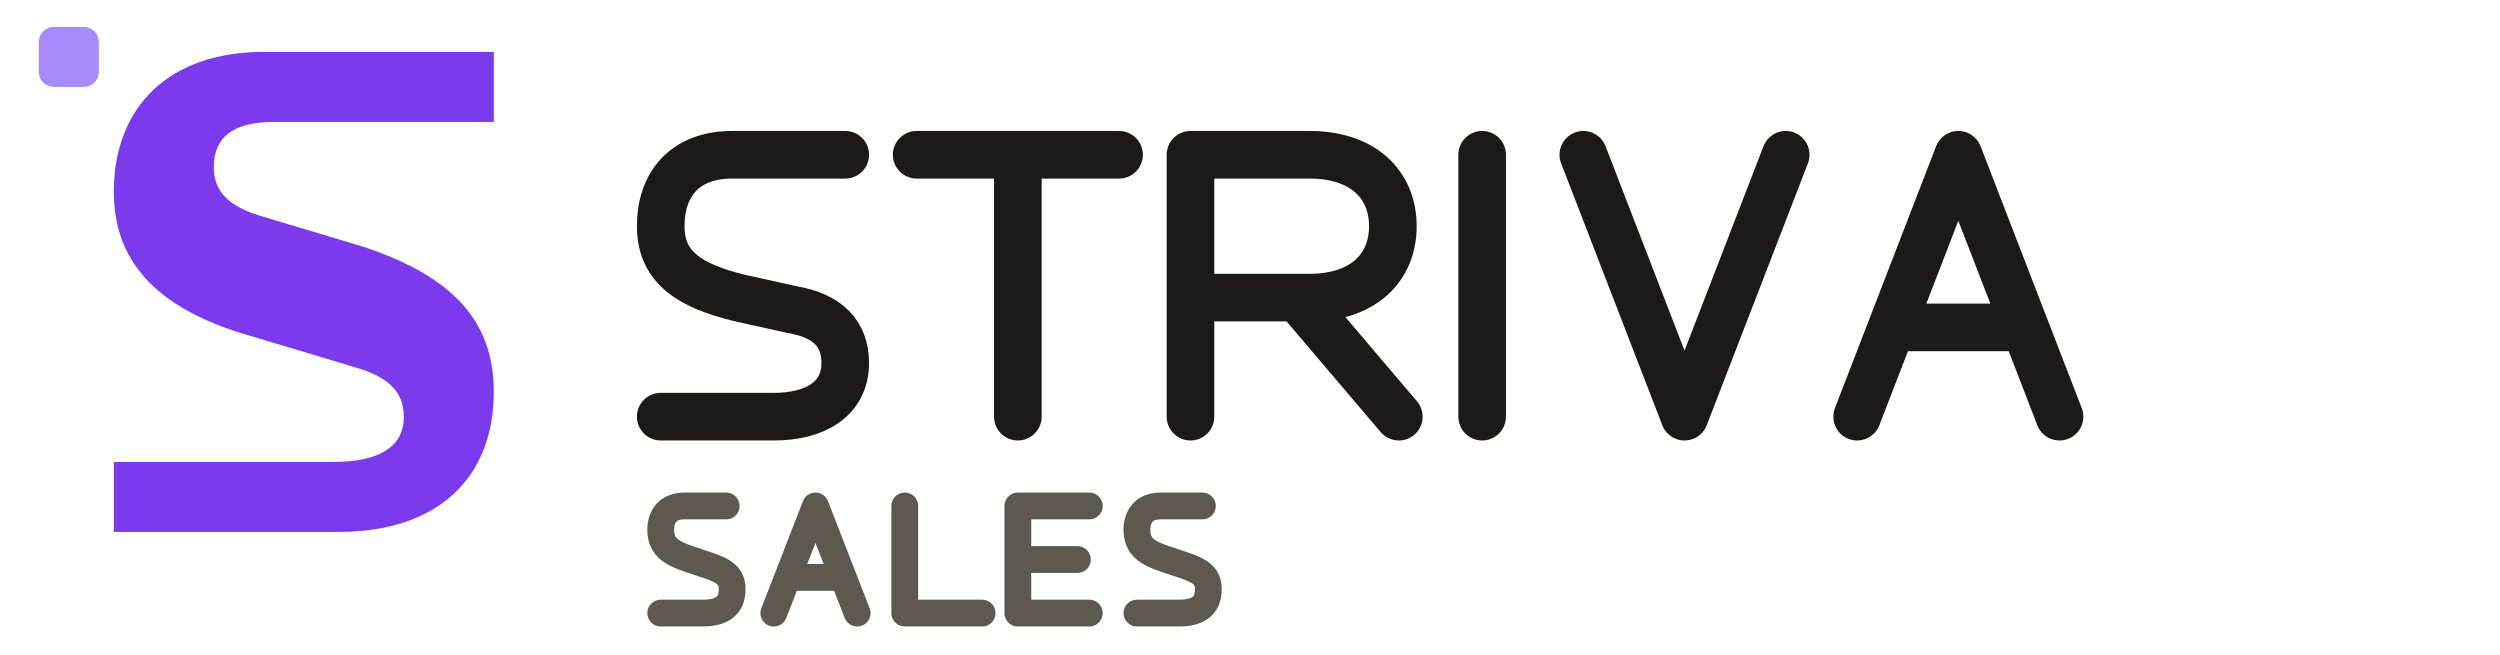
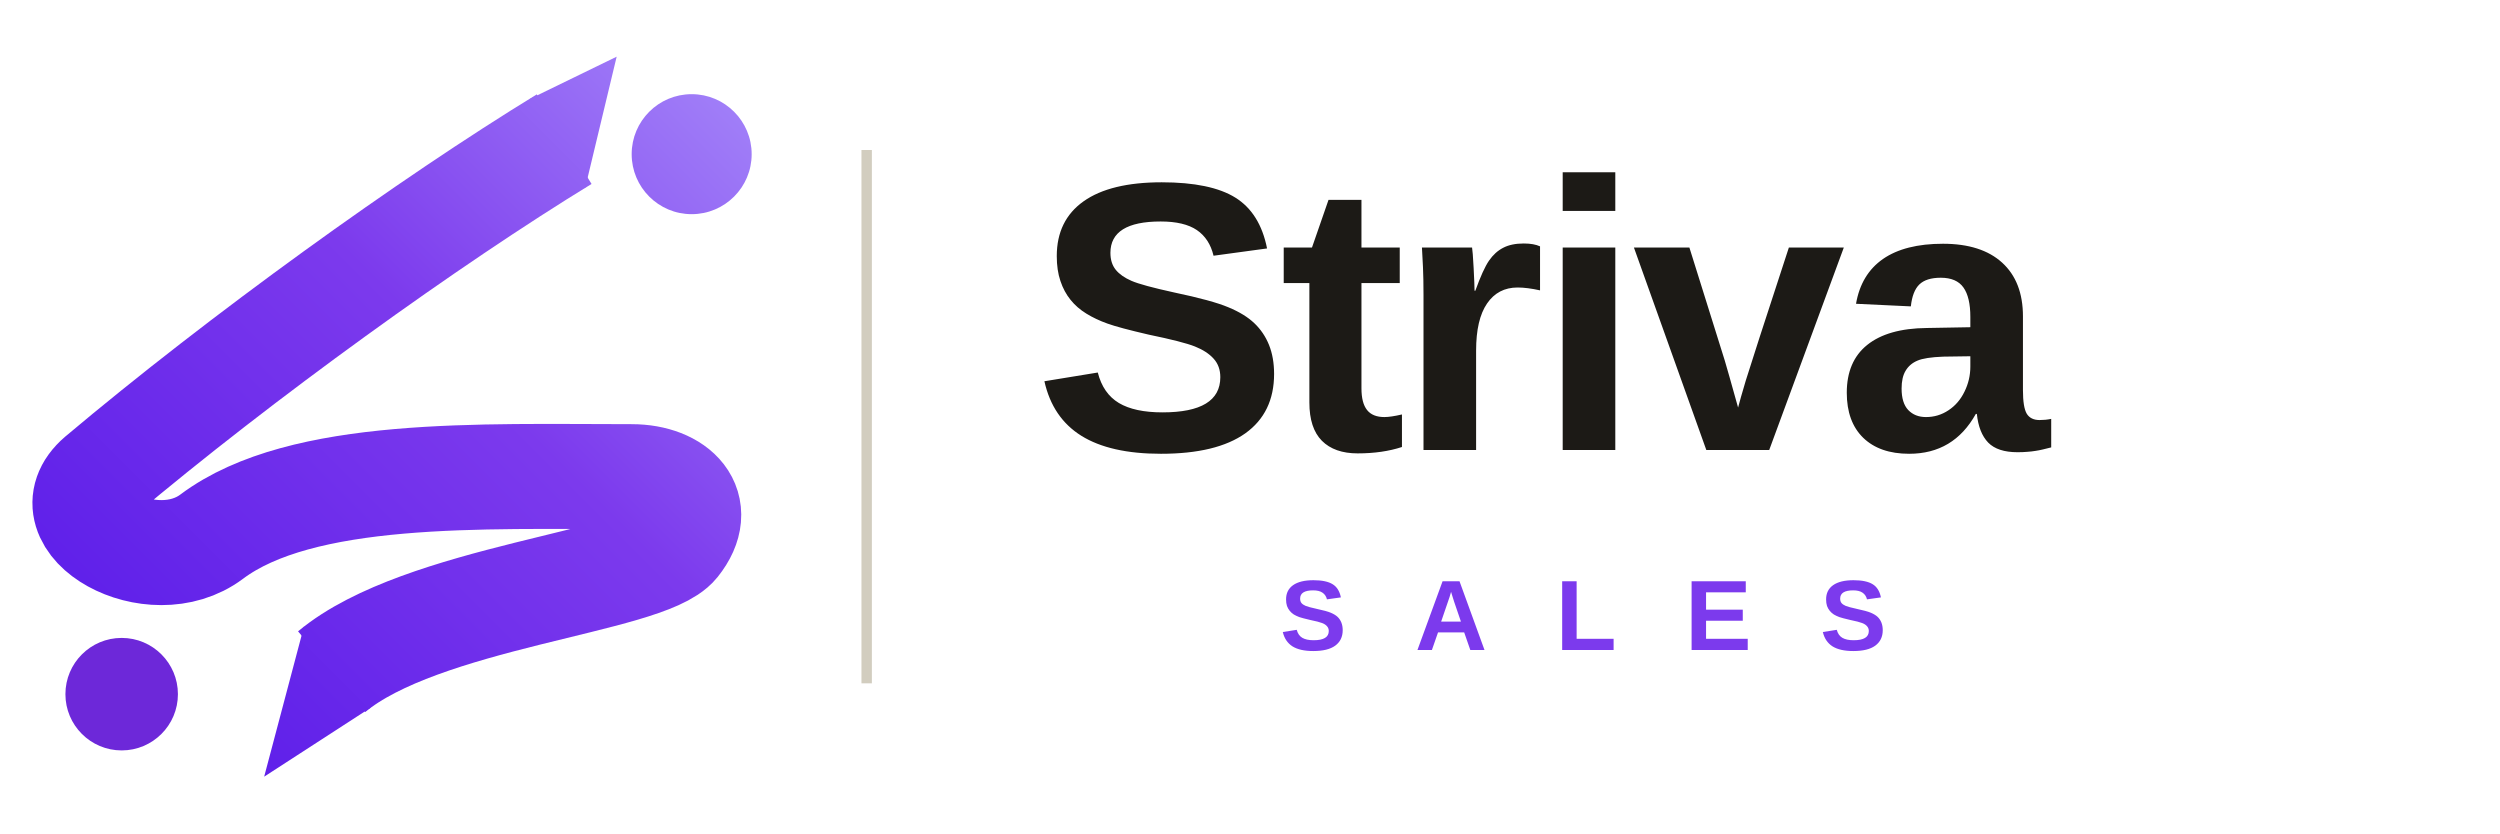
- <svg xmlns="http://www.w3.org/2000/svg" viewBox="0 0 420 110" role="img" aria-labelledby="title desc">
-   <g fill="#7c3aed" transform="translate(4 2) scale(0.84)">
-     <path d="M94 8H48C29 8 18 19 18 36c0 15 10 24 28 29l20 6c7 2 10 5 10 10 0 6-5 9-14 9H18v14h45c20 0 31-11 31-28 0-14-8-23-26-29l-20-6c-7-2-10-5-10-10 0-6 4-9 12-9h44Z" />
-     <rect x="3" y="3" width="12" height="12" rx="3" fill="#a78bfa" />
+ <svg xmlns="http://www.w3.org/2000/svg" viewBox="0 0 300 100" role="img" aria-labelledby="title desc">
+   <defs>
+     <linearGradient id="striva-purple" gradientUnits="userSpaceOnUse" x1="0" y1="100" x2="100" y2="0">
+       <stop offset="0" stop-color="#5315e8" />
+       <stop offset="0.58" stop-color="#7c3aed" />
+       <stop offset="1" stop-color="#a78bfa" />
+     </linearGradient>
+   </defs>
+   <g transform="translate(2 5) scale(0.9)">
+     <path d="M73 13 C55 24 30 42 11 58 C4 64 18 72 26 66 C38 57 62 58 82 58 C88 58 92 62 88 67 C84 72 54 74 42 84" fill="none" stroke="url(#striva-purple)" stroke-width="14" stroke-linecap="butt" stroke-linejoin="round" />
+     <path d="M80 2 75.8 19.5 68.5 7.6Z M33 98 38.3 78 47.2 88.8Z" fill="url(#striva-purple)" />
+     <circle cx="90" cy="15" r="8" fill="url(#striva-purple)" />
+     <circle cx="14" cy="87" r="7.5" fill="#6d28d9" />
  </g>
-   <g stroke="#1c1a16" stroke-linecap="round" stroke-linejoin="round" fill="none" stroke-width="8">
-     <path transform="translate(108 22)" d="M34 4H15C7 4 3 9 3 16c0 7 5 10 13 12l9 2c6 1 9 4 9 9 0 6-5 9-12 9H3" />
-     <path transform="translate(151 22)" d="M3 4H37M20 4V48" />
-     <path transform="translate(197 22)" d="M3 48V4h20c9 0 14 5 14 12s-5 12-14 12H3m18 0 17 20" />
-     <path transform="translate(245 22)" d="M4 4V48" />
-     <path transform="translate(263 22)" d="M3 4 20 48 37 4" />
-     <path transform="translate(309 22)" d="M3 48 20 4l17 44M9 33h22" />
-   </g>
-   <g stroke="#5d594f" stroke-linecap="round" stroke-linejoin="round" fill="none" stroke-width="4.5">
-     <path transform="translate(110 83)" d="M12 2H5C2 2 1 4 1 6c0 3 2 4 5 5l3 1c3 1 4 2 4 4 0 3-2 4-5 4H1" />
-     <path transform="translate(129 83)" d="M1 20 8 2l7 18M4 14h8" />
-     <path transform="translate(150 83)" d="M2 2v18h13" />
-     <path transform="translate(169 83)" d="M14 2H2v18h12M2 11h10" />
-     <path transform="translate(190 83)" d="M12 2H5C2 2 1 4 1 6c0 3 2 4 5 5l3 1c3 1 4 2 4 4 0 3-2 4-5 4H1" />
-   </g>
+   <line x1="104" y1="18" x2="104" y2="82" stroke="#d2cdbf" stroke-width="1.25" />
+   <text x="124" y="54" fill="#1c1a16" font-family="Atkinson Hyperlegible, Arial, sans-serif" font-size="46" font-weight="700" letter-spacing="-1.2">Striva</text>
+   <text x="190" y="78" text-anchor="middle" fill="#7c3aed" font-family="Atkinson Hyperlegible, Arial, sans-serif" font-size="12" font-weight="700" letter-spacing="8.2">SALES</text>
</svg>
